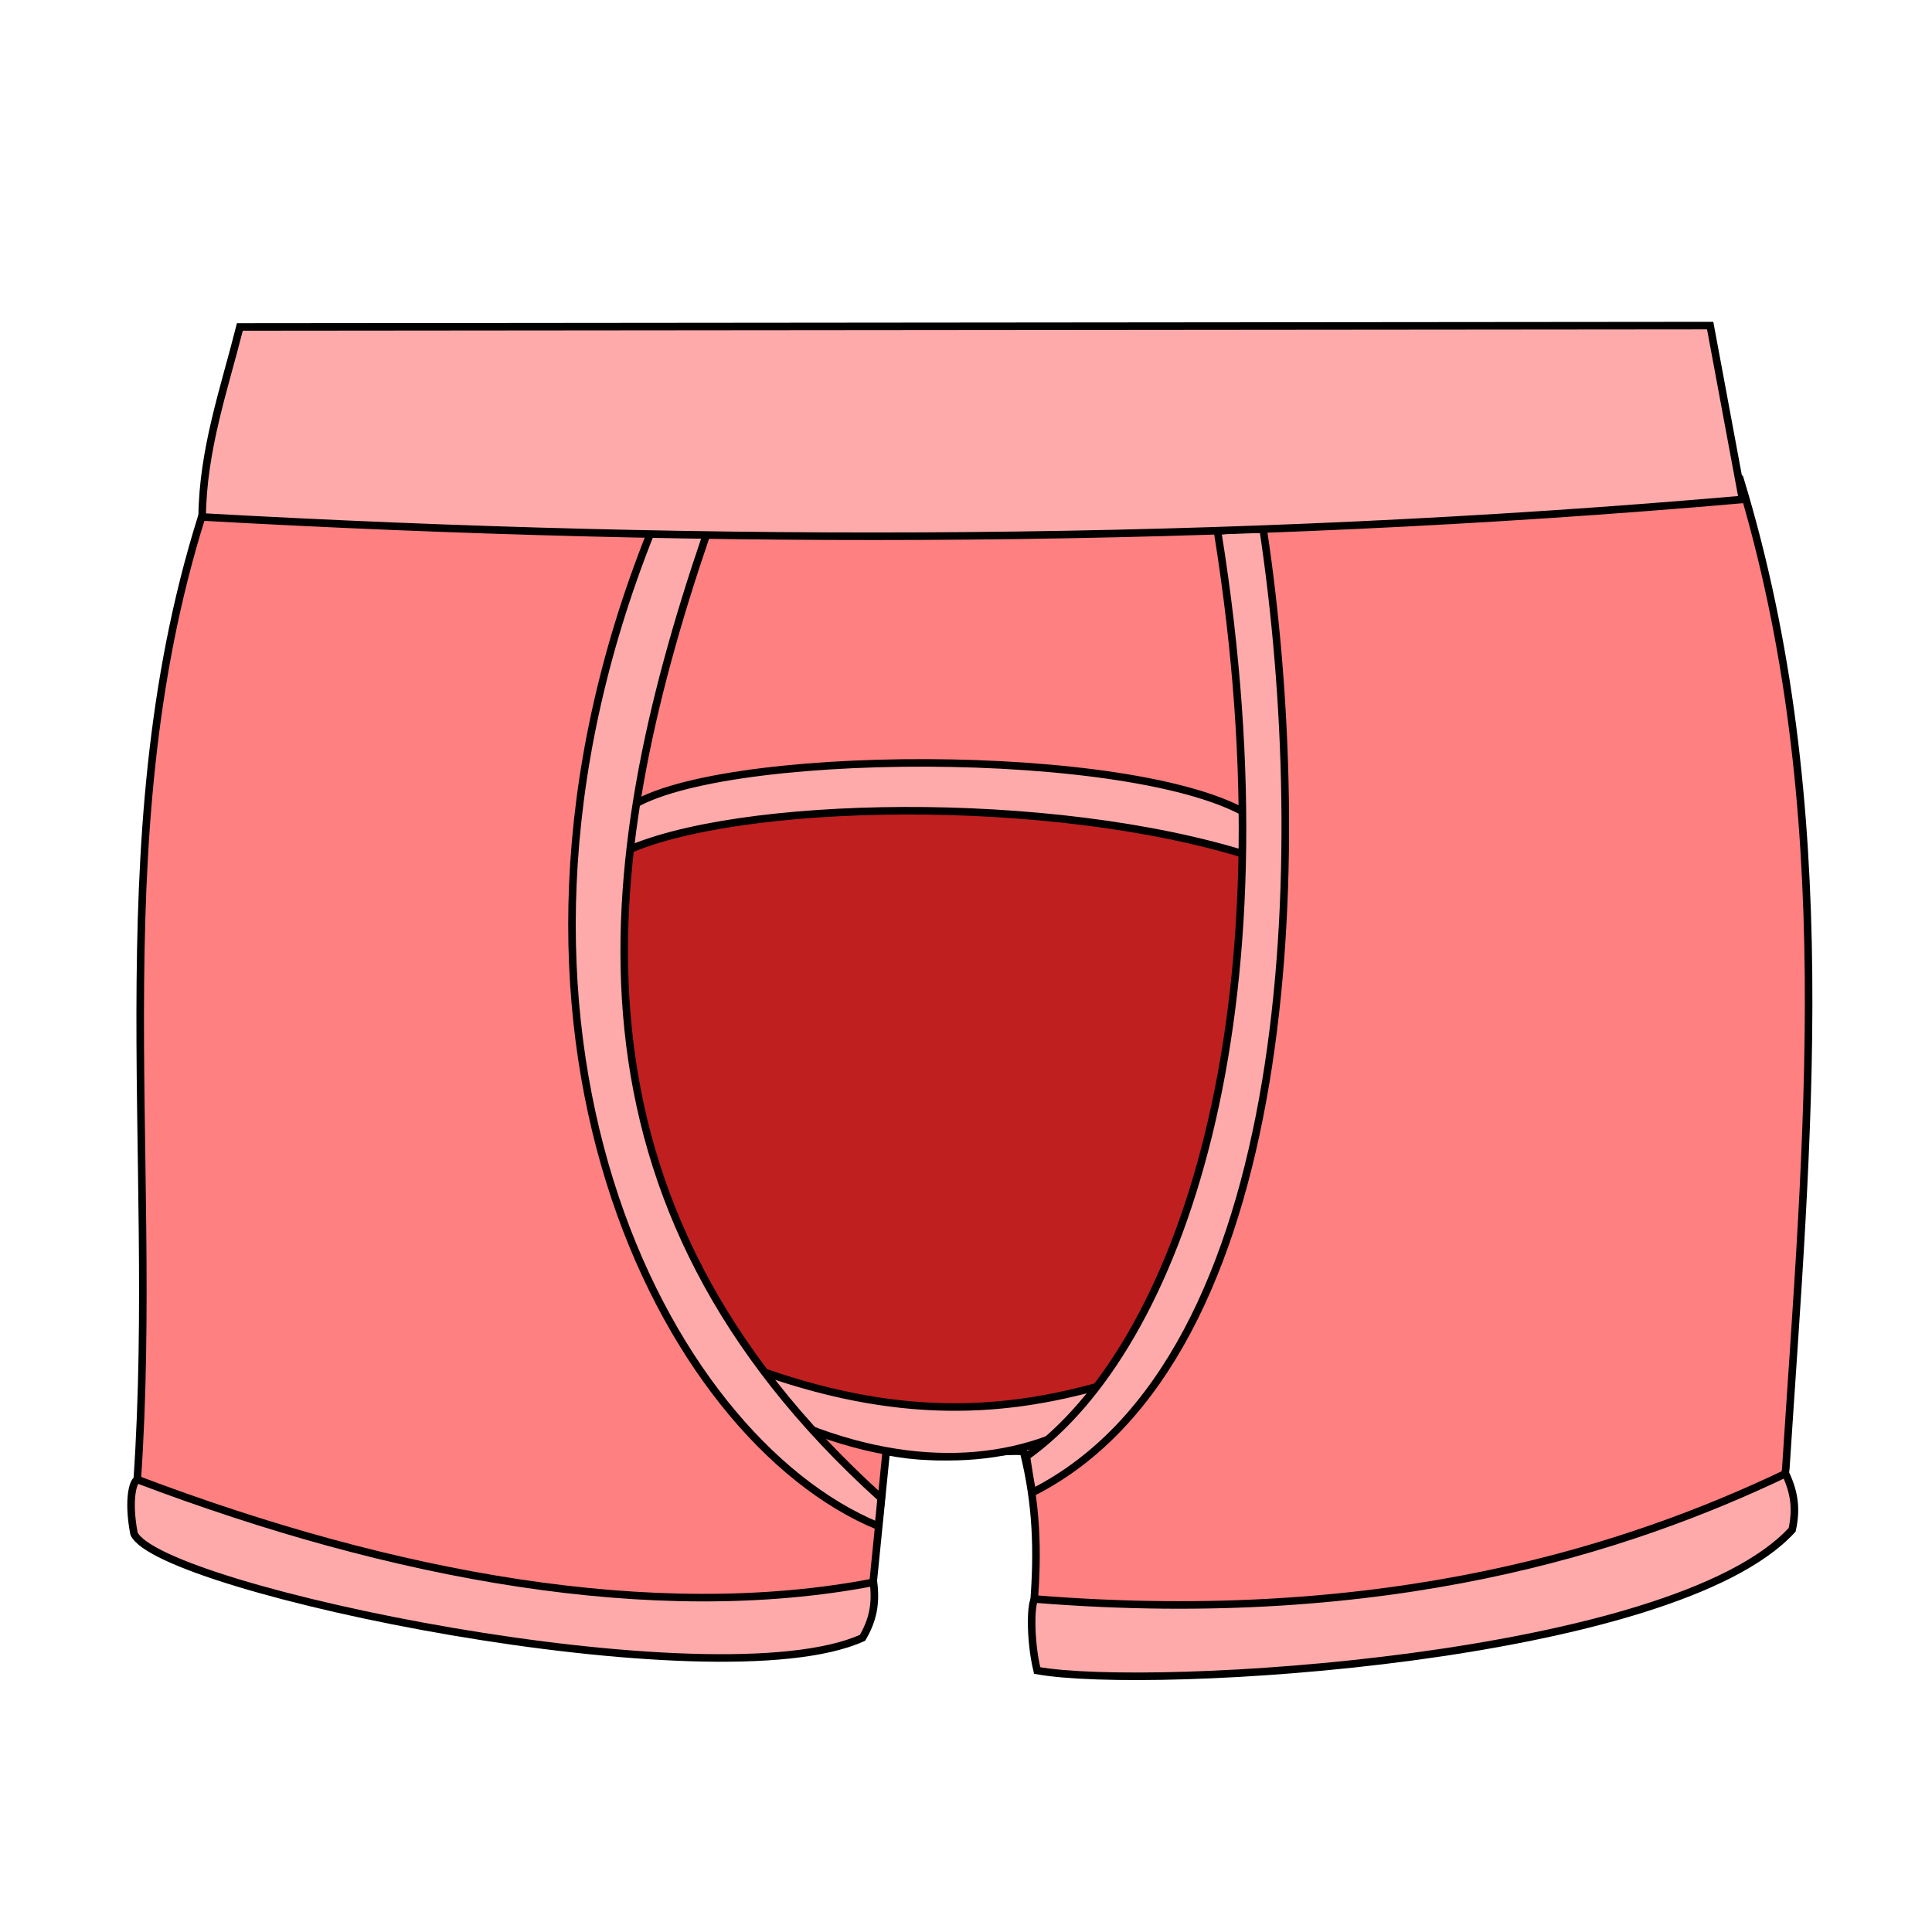
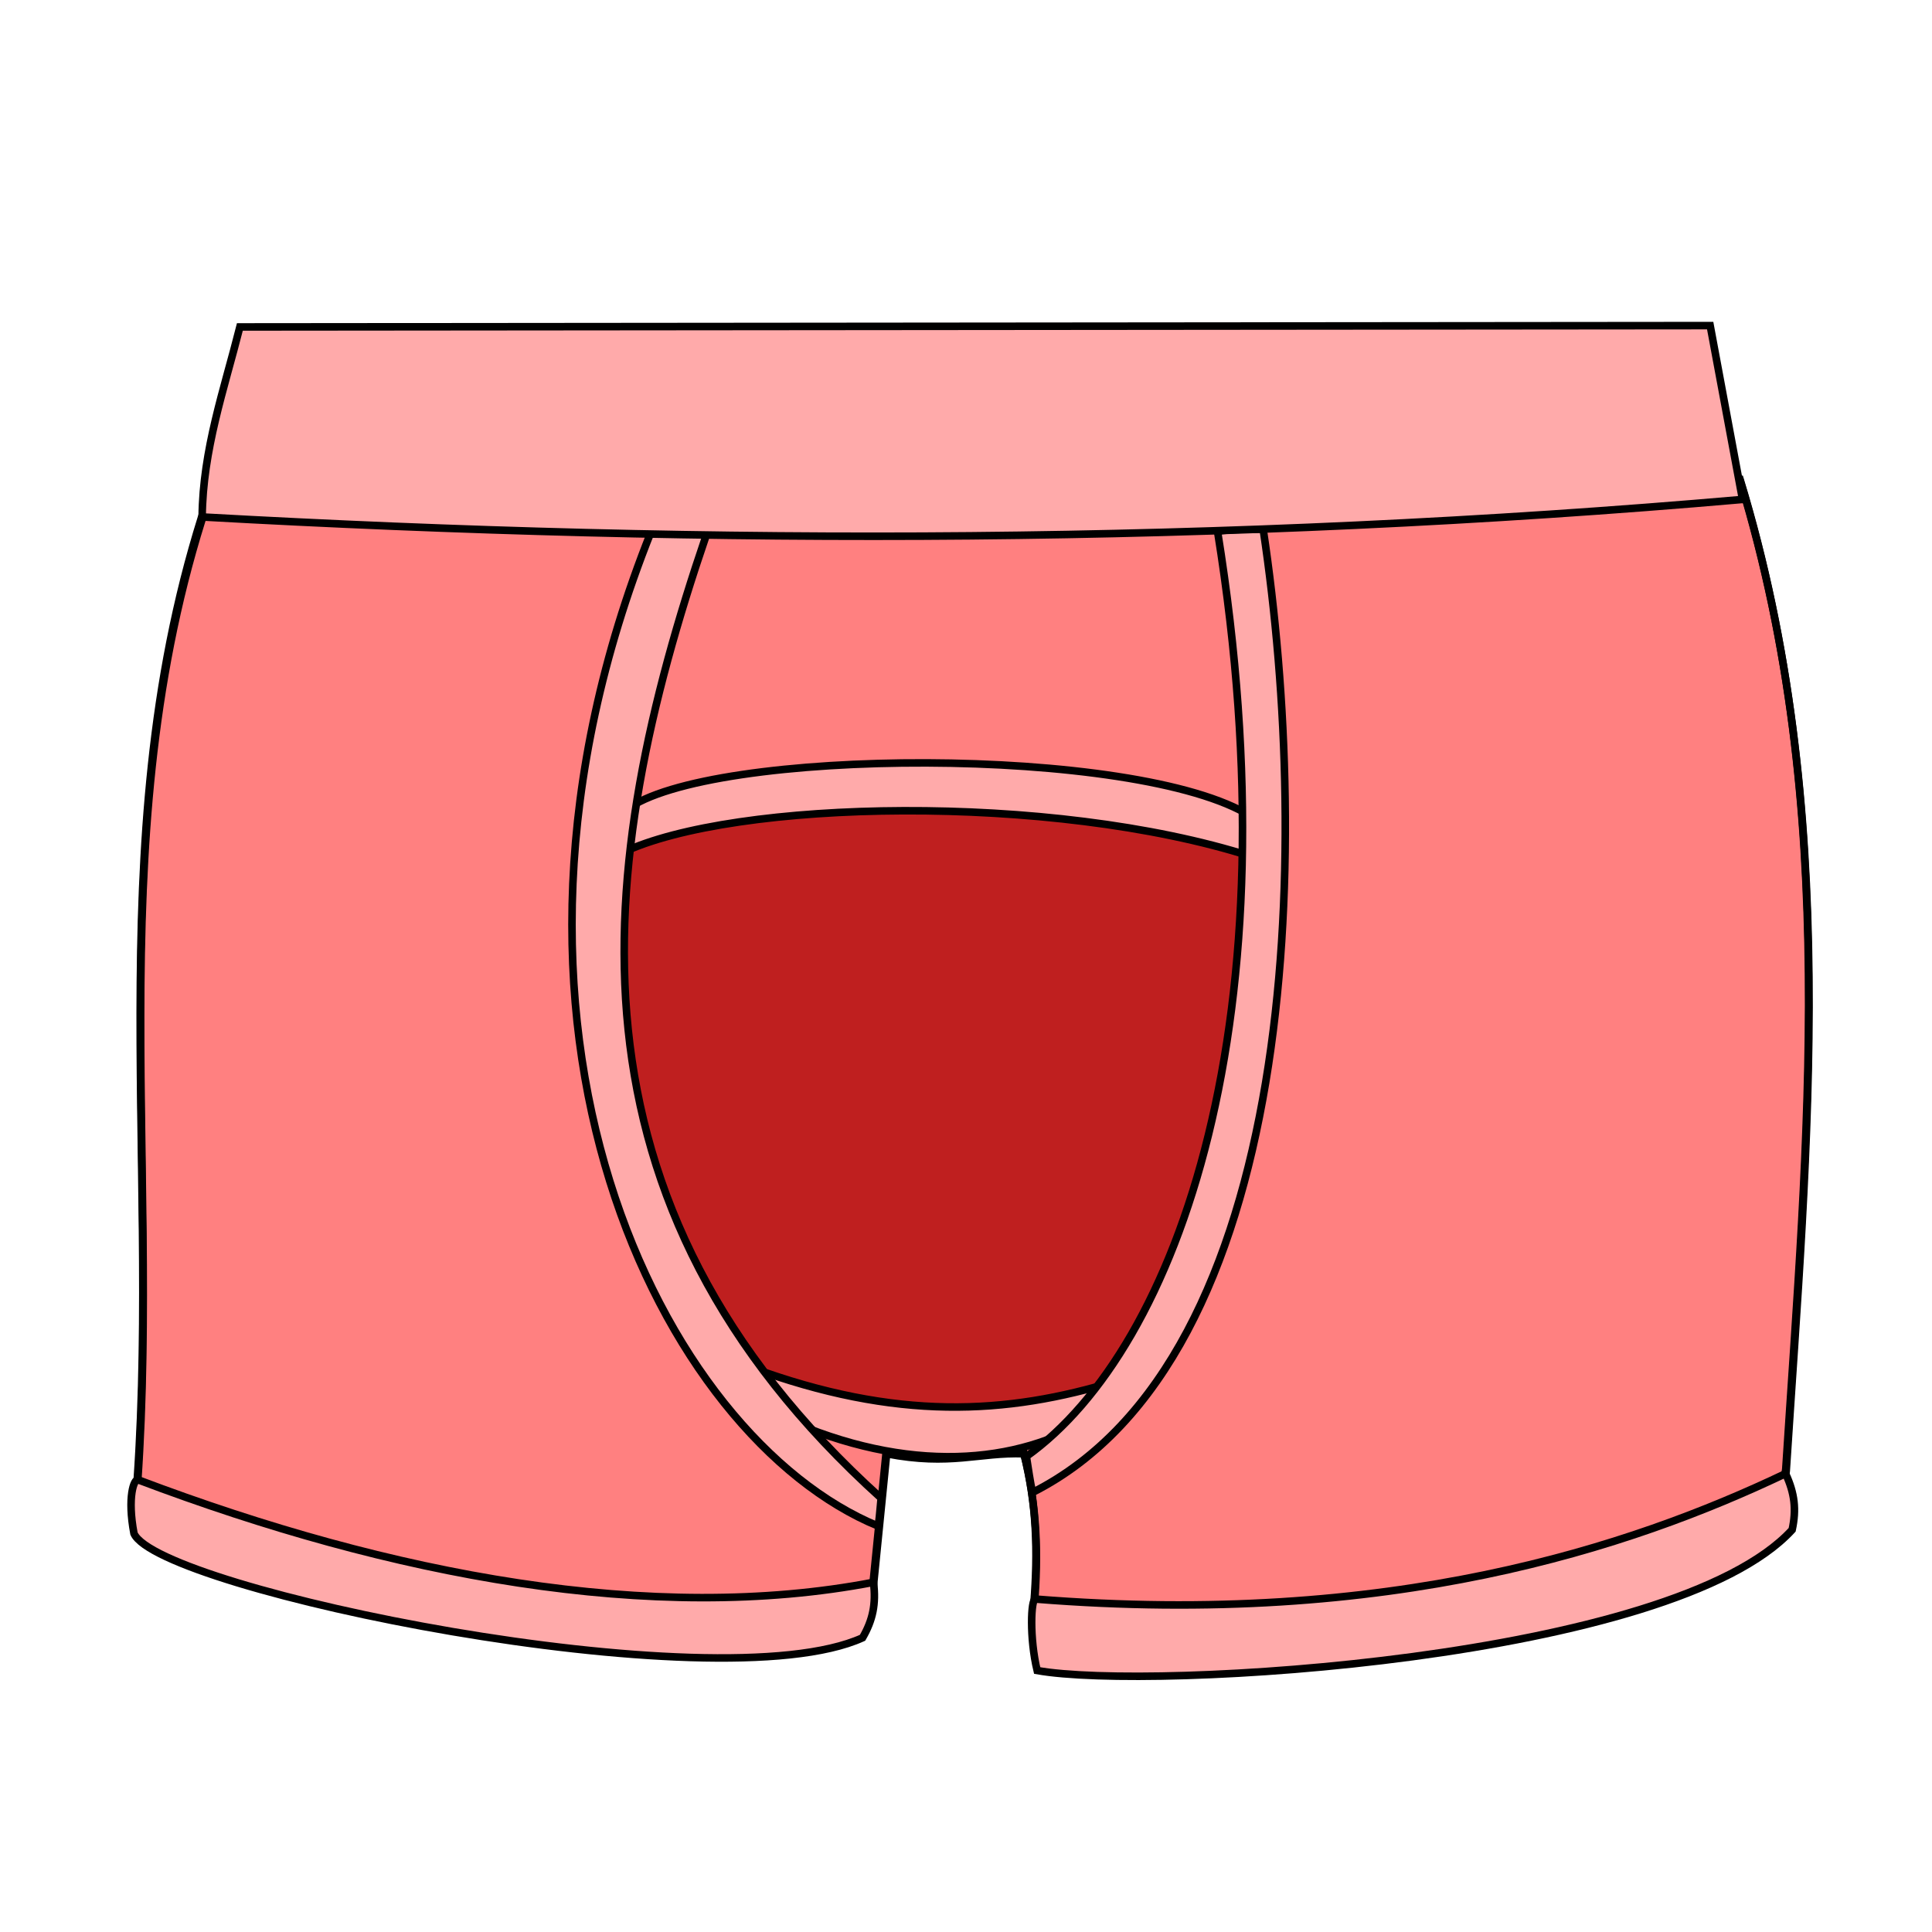
<svg xmlns="http://www.w3.org/2000/svg" viewBox="0 0 256 256" id="svg4166" version="1.1">
  <style id="style3">
    svg { cursor: pointer; }
  </style>
  <defs id="defs4168">
    </defs>
+   <g id="layer2" style="display:inline">
+     <path style="display:inline;fill:#ff8080;fill-rule:evenodd;stroke:#000000;stroke-width:1px;stroke-linecap:butt;stroke-linejoin:miter;stroke-opacity:1" d="m 137.059,1009.071 c 9.354,21.044 98.676,-3.947 99.626,-17.804 2.817,-43.689 7.22,-87.378 -6.061,-131.067 l -202.536,1.01 c -15.053,43.49 -6.819,87.462 -9.849,131.572 9.186,15.755 81.043,25.181 97.48,13.89 l 1.768,-17.678 c 8.438,1.644 12.273,-0.214 18.183,0 1.779,7.037 1.914,13.369 1.389,20.077 z" id="path4162-3" transform="translate(0,-796.3622)" />
+   </g>
  <g id="layer1" transform="translate(0,-796.3622)" style="display:inline">
-     <path style="fill:#ff8080;fill-rule:evenodd;stroke:#000000;stroke-width:1px;stroke-linecap:butt;stroke-linejoin:miter;stroke-opacity:1" d="m 137.003,1008.749 c 9.354,21.044 98.676,-3.947 99.626,-17.804 2.817,-43.689 7.22,-87.378 -6.061,-131.067 l -202.536,1.01 c -15.053,43.49 -6.819,87.462 -9.849,131.572 9.186,15.755 81.043,25.181 97.48,13.89 l 1.768,-17.678 c 8.438,1.644 12.273,-0.214 18.183,0 1.779,7.037 1.914,13.369 1.389,20.077 z" id="path4162" />
+     <path style="fill:none;fill-rule:evenodd;stroke:#000000;stroke-width:1px;stroke-linecap:butt;stroke-linejoin:miter;stroke-opacity:1" d="m 137.003,1008.749 c 9.354,21.044 98.676,-3.947 99.626,-17.804 2.817,-43.689 7.22,-87.378 -6.061,-131.067 l -202.536,1.01 c -15.053,43.49 -6.819,87.462 -9.849,131.572 9.186,15.755 81.043,25.181 97.48,13.89 l 1.768,-17.678 c 8.438,1.644 12.273,-0.214 18.183,0 1.779,7.037 1.914,13.369 1.389,20.077 z" id="path4162" />
    <path style="fill:#ff2a2a;fill-rule:evenodd;stroke:#000000;stroke-width:1px;stroke-linecap:butt;stroke-linejoin:miter;stroke-opacity:1" d="m 80.434,906.471 c -6.292,26.15 5.097,51.497 20.834,76.645 14.755,1.879 29.355,4.689 45.078,0.758 19.286,-23.404 18.5,-50.215 20.708,-76.519 -30.745,-9.278 -59.233,-7.723 -86.621,-0.884 z" id="path4216" />
    <path id="path4218" d="m 80.434,906.471 c -6.292,26.15 5.097,51.497 20.834,76.645 14.755,1.879 29.355,4.689 45.078,0.758 19.286,-23.404 18.5,-50.215 20.708,-76.519 -30.745,-9.278 -59.233,-7.723 -86.621,-0.884 z" style="fill:#000000;fill-opacity:0.251;fill-rule:evenodd;stroke:#000000;stroke-width:1px;stroke-linecap:butt;stroke-linejoin:miter;stroke-opacity:1" />
    <path style="display:inline;fill:#ffaaaa;fill-rule:evenodd;stroke:#000000;stroke-width:1;stroke-linecap:butt;stroke-linejoin:miter;stroke-miterlimit:4;stroke-dasharray:none;stroke-opacity:1" d="m 82.924,903.712 c 10.777,-8.309 67.872,-8.672 82.89,0.846 0.001,1.818 0.428,3.775 0.018,5.296 -26.502,-8.469 -68.661,-7.542 -83.403,-0.49 -0.182,-2.595 -0.07,-4.107 0.495,-5.653 z" id="path4168-7-1" />
    <path style="display:inline;fill:#ffaaaa;fill-rule:evenodd;stroke:#000000;stroke-width:1;stroke-linecap:butt;stroke-linejoin:miter;stroke-miterlimit:4;stroke-dasharray:none;stroke-opacity:1" d="m 145.035,984.055 c -10.269,6.494 -24.791,7.586 -41.074,0.282 0.069,-1.817 -4.962,-5.296 -4.494,-6.801 19.253,7.097 33.863,6.321 48.52,1.798 0.035,2.247 -3.4,4.332 -2.952,4.721 z" id="path4168-7" />
    <path style="fill:#ffaaaa;fill-rule:evenodd;stroke:#000000;stroke-width:1px;stroke-linecap:butt;stroke-linejoin:miter;stroke-opacity:1" d="M 116.378,998.584 C 87.817,986.819 60.126,932.362 86.223,866.95 c 2.758,-0.422 4.712,-0.6 7.327,0.421 -14.906,43.754 -20.33,88.221 23.201,127.5 -0.027,0.131 -0.155,2.079 -0.373,3.713 z" id="path4168" />
    <path style="fill:#ffaaaa;fill-rule:evenodd;stroke:#000000;stroke-width:1px;stroke-linecap:butt;stroke-linejoin:miter;stroke-opacity:1" d="m 161.339,866.823 c 10.345,64.233 -5.16,108.124 -25.34,122.53 0.215,1.257 0.53,3.673 0.835,4.757 35.088,-17.777 37.039,-84.405 30.546,-127.608 -1.01,-0.092 -6.081,0.07 -6.041,0.321 z" id="path4170" />
    <path style="fill:#ffaaaa;fill-rule:evenodd;stroke:#000000;stroke-width:1px;stroke-linecap:butt;stroke-linejoin:miter;stroke-opacity:1" d="m 114.291,1013.379 c -19.459,8.826 -93.282,-6.408 -96.538,-13.818 -0.906,-4.778 -0.018,-7.3 0.552,-7.115 33.63,12.738 68.291,19.179 97.44,13.579 0.352,2.869 -0.081,4.982 -1.454,7.354 z" id="path4182" />
    <path style="fill:#ffaaaa;fill-rule:evenodd;stroke:#000000;stroke-width:1px;stroke-linecap:butt;stroke-linejoin:miter;stroke-opacity:1" d="m 31.786,839.684 c -2.084,8.254 -4.912,16.26 -5,25.179 67.721,3.785 135.713,3.65 204.107,-2.321 l -4.286,-23.036 z" id="path4164" />
    <path style="display:inline;fill:#ffaaaa;fill-rule:evenodd;stroke:#000000;stroke-width:1px;stroke-linecap:butt;stroke-linejoin:miter;stroke-opacity:1" d="m 237.47,999.068 c -15.817,17.269 -85.011,21.356 -100.041,18.646 -1.033,-4.27 -0.834,-9.469 -0.235,-9.467 46.965,3.774 78.869,-6.843 99.406,-16.624 1.214,2.623 1.45,4.767 0.87,7.445 z" id="path4182-5" />
  </g>
</svg>
